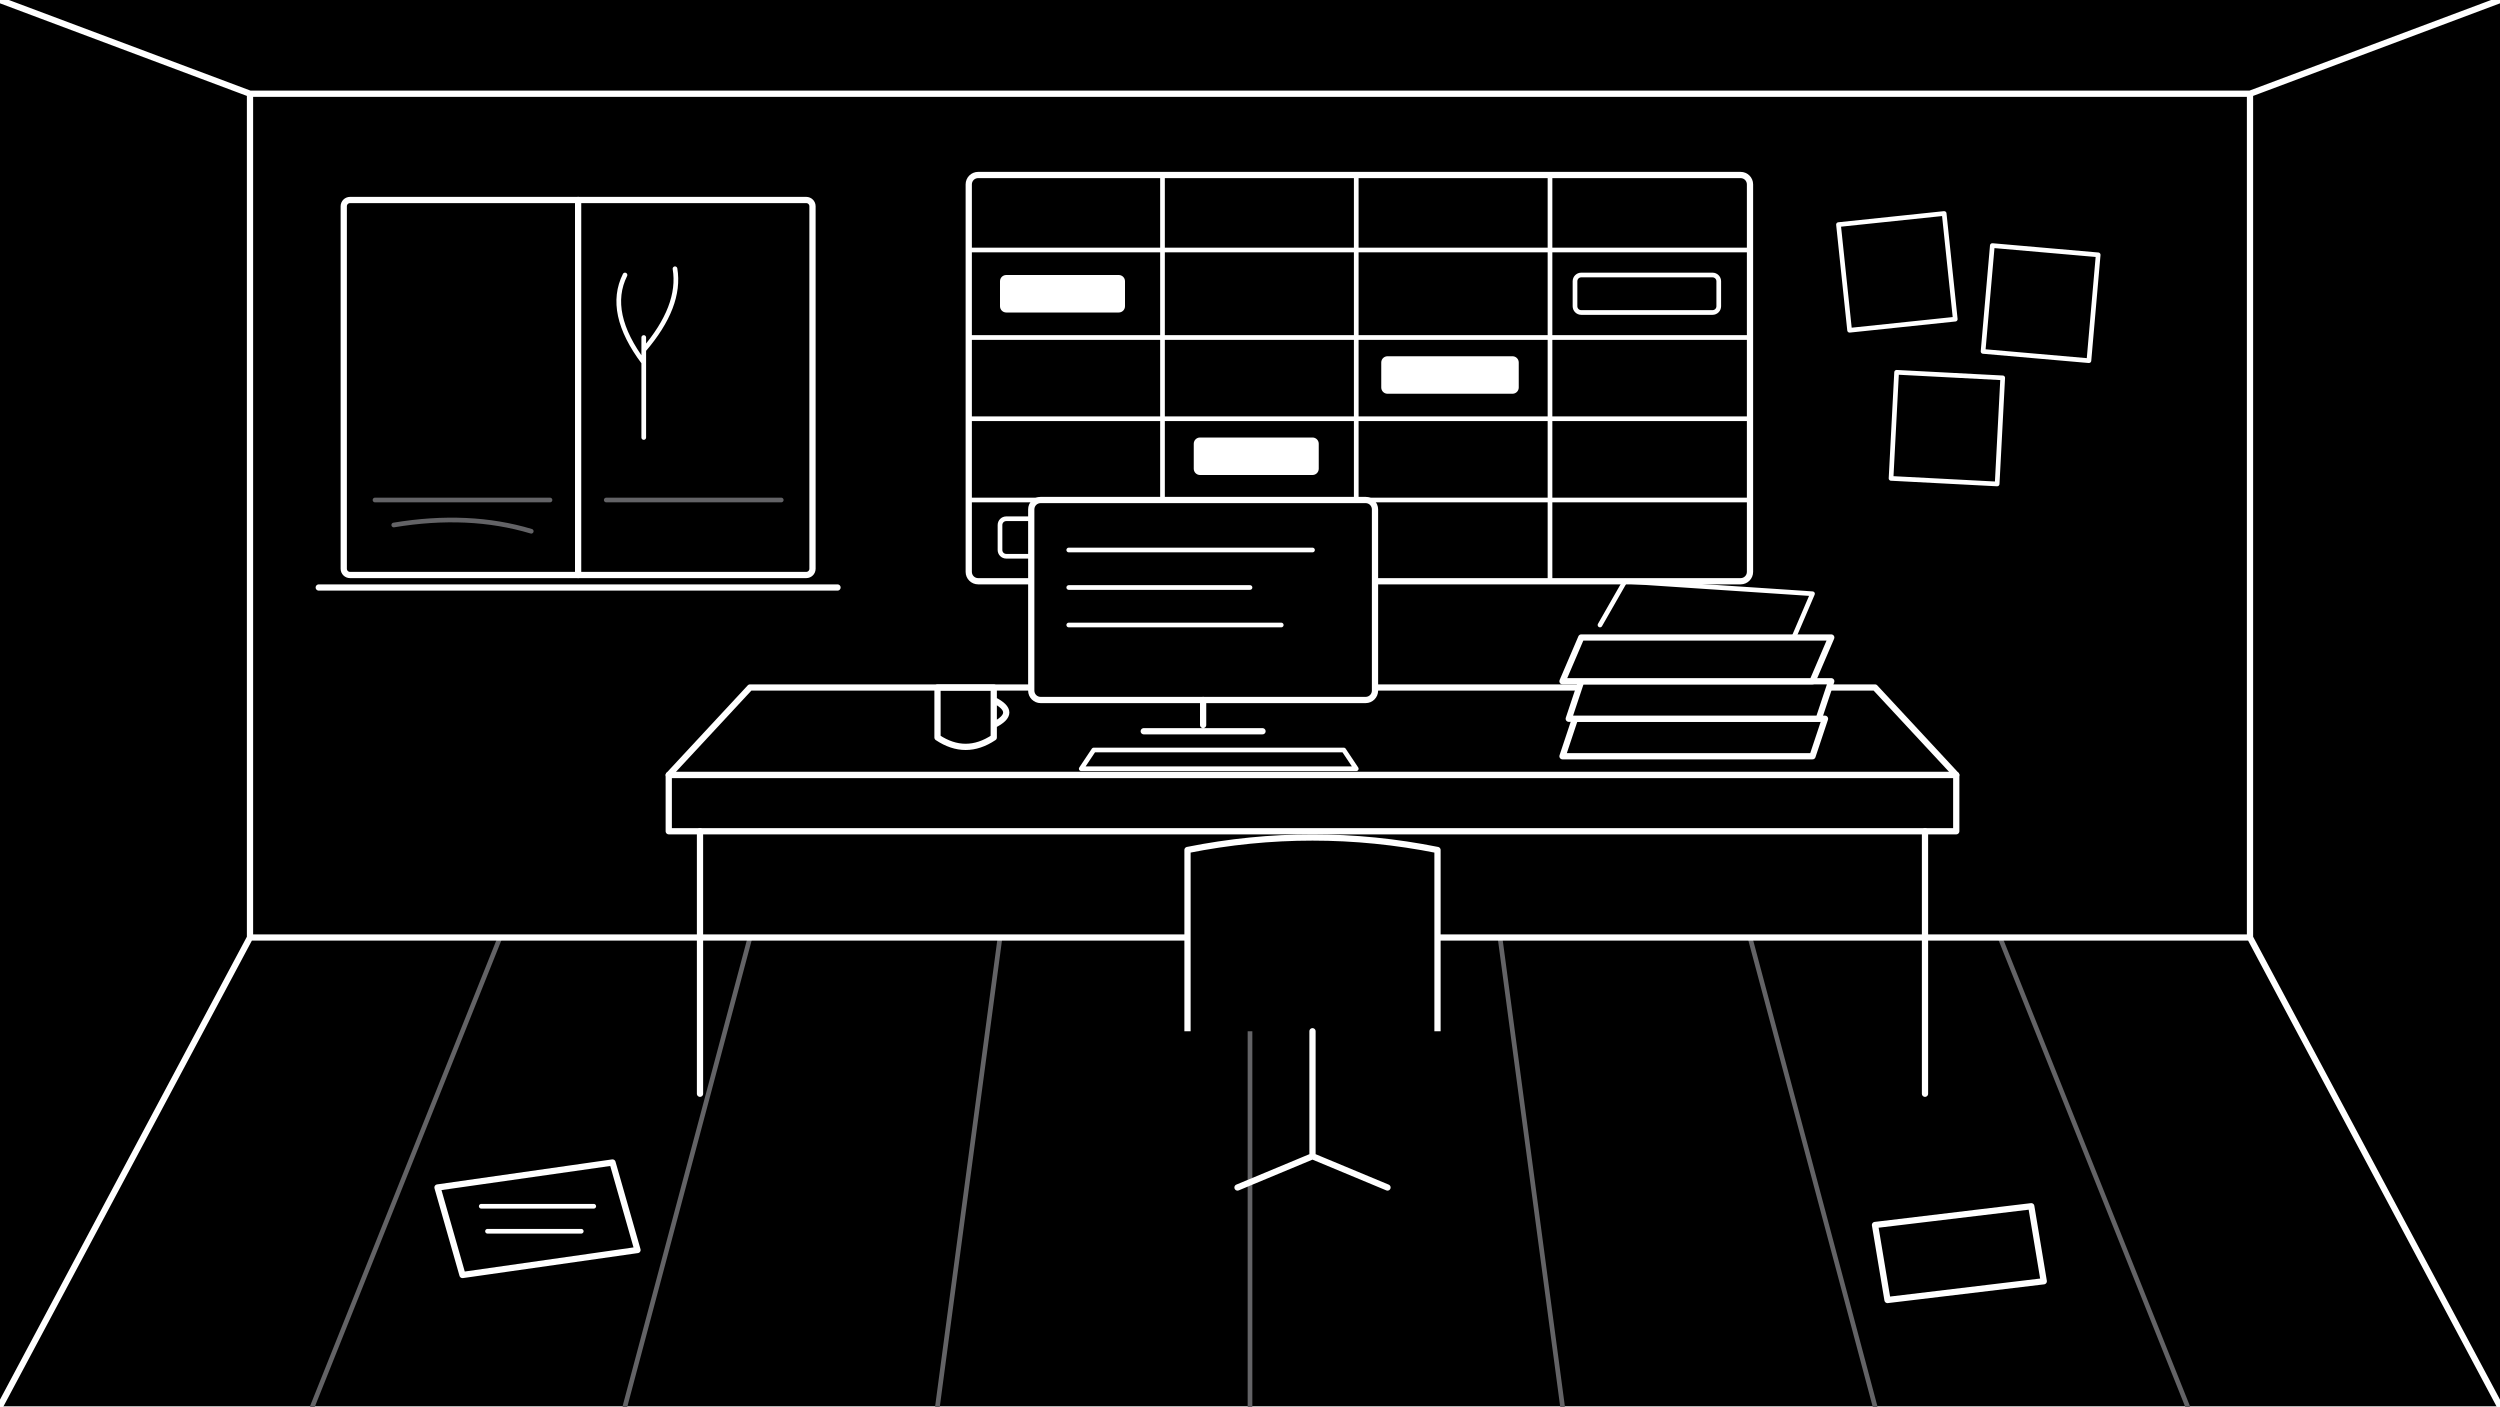
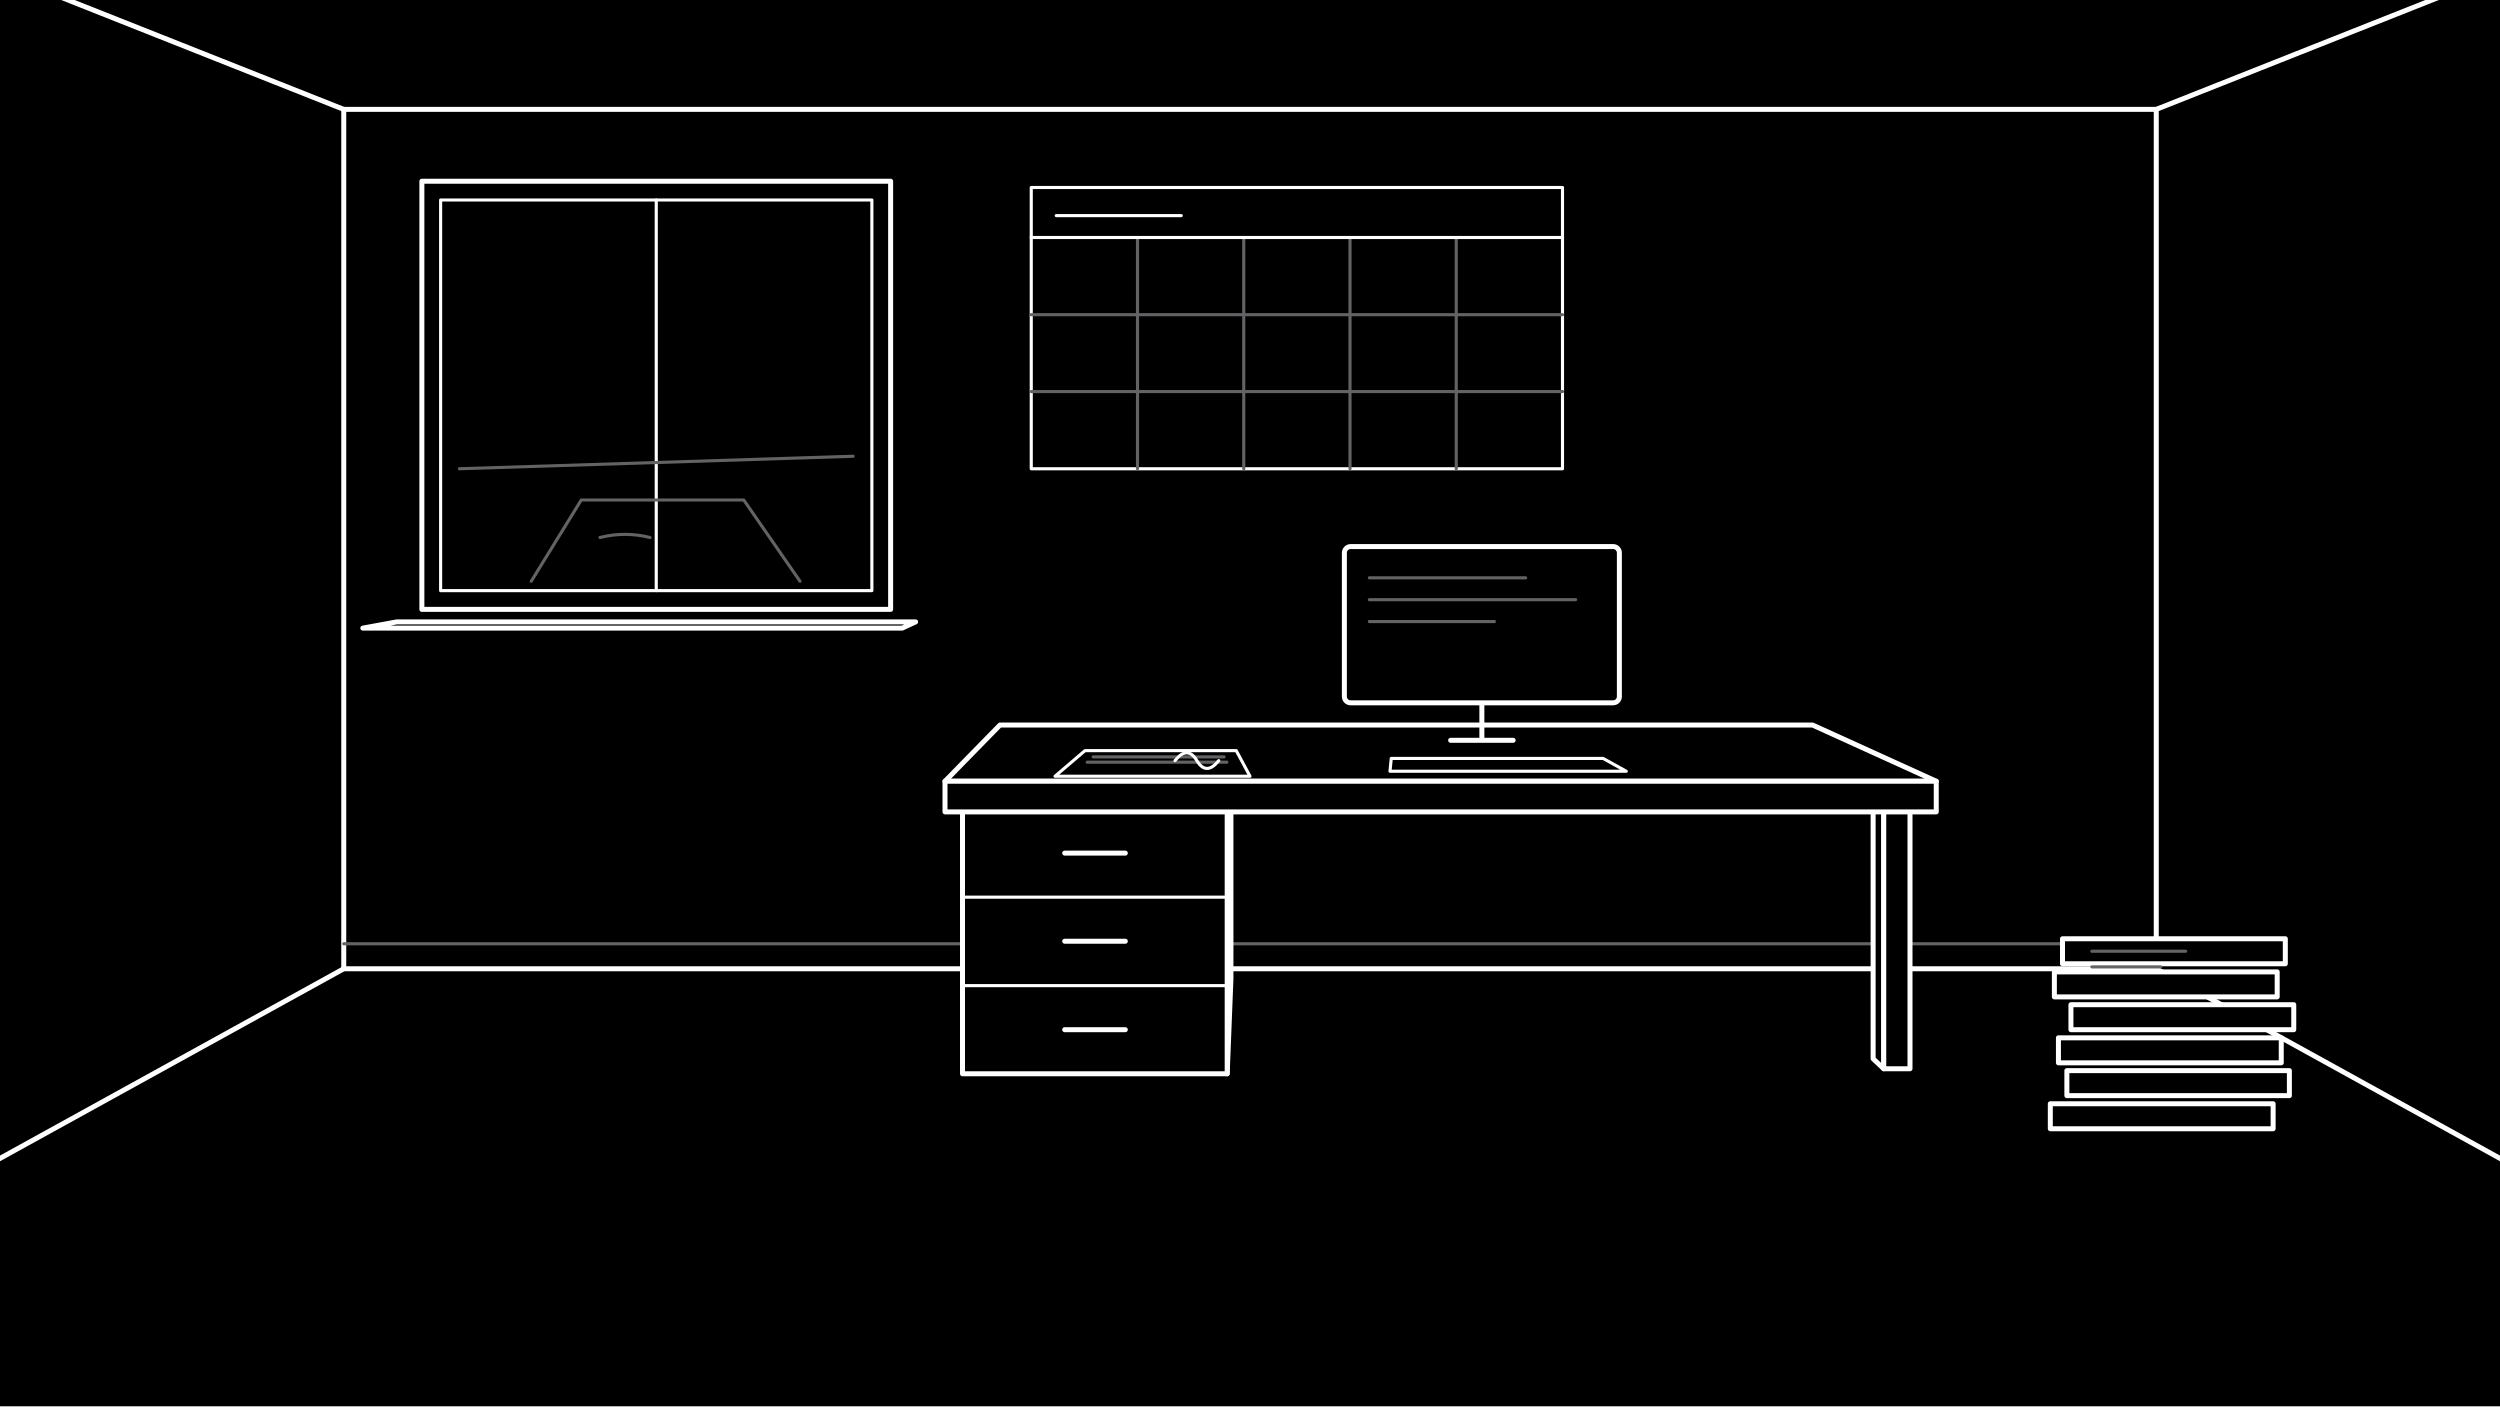
<svg xmlns="http://www.w3.org/2000/svg" viewBox="0 0 800 450">
-   <style>.w{fill:none;stroke:#fff;stroke-width:2;stroke-linejoin:round;stroke-linecap:round}.t{fill:none;stroke:#fff;stroke-width:1.5;stroke-linejoin:round;stroke-linecap:round}.g{fill:none;stroke:#636366;stroke-width:1.5;stroke-linecap:round}.k{fill:#000;stroke:#fff;stroke-width:2;stroke-linejoin:round}.f{fill:#fff}</style>
+   <style>.w{fill:none;stroke:#fff;stroke-width:1.6;stroke-linejoin:round;stroke-linecap:round}.t{fill:none;stroke:#fff;stroke-width:1;stroke-linejoin:round;stroke-linecap:round}.g{fill:none;stroke:#636366;stroke-width:1;stroke-linejoin:round;stroke-linecap:round}.k{fill:#000;stroke:#fff;stroke-width:1.6;stroke-linejoin:round;stroke-linecap:round}.kt{fill:#000;stroke:#fff;stroke-width:1;stroke-linejoin:round;stroke-linecap:round}.b{fill:#000;stroke:#C1121F;stroke-width:1.6;stroke-linejoin:round;stroke-linecap:round}.r{fill:none;stroke:#C1121F;stroke-width:1;stroke-linecap:round;stroke-linejoin:round}.gd{fill:#636366}</style>
  <rect width="800" height="450" fill="#000" />
-   <path class="g" d="M160 300 L100 450 M240 300 L200 450 M320 300 L300 450 M400 300 L400 450 M480 300 L500 450 M560 300 L600 450 M640 300 L700 450" />
-   <path class="w" d="M0 0 L80 30 L720 30 L800 0 M80 30 V300 H720 V30 M80 300 L0 450 M720 300 L800 450" />
-   <rect class="w" x="110" y="64" width="150" height="120" rx="2" />
-   <path class="w" d="M185 64 V184 M102 188 H268" />
-   <path class="g" d="M120 160 H176 M194 160 H250 M126 168 Q150 164 170 170" stroke="#AEAEB2" />
-   <path class="t" d="M206 140 V108 M206 116 Q194 100 200 88 M206 112 Q218 98 216 86" />
-   <rect class="w" x="310" y="56" width="250" height="130" rx="3" />
-   <path class="t" d="M310 80 H560 M372 56 V186 M434 56 V186 M496 56 V186 M310 108 H560 M310 134 H560 M310 160 H560" />
-   <g class="f">
-     <rect x="320" y="88" width="40" height="12" rx="2" />
-     <rect x="442" y="114" width="44" height="12" rx="2" />
-     <rect x="382" y="140" width="40" height="12" rx="2" />
-   </g>
-   <g class="t">
-     <rect x="504" y="88" width="46" height="12" rx="2" />
-     <rect x="320" y="166" width="42" height="12" rx="2" />
-   </g>
-   <g class="t">
-     <rect x="590" y="70" width="34" height="34" transform="rotate(-6 607 87)" />
-     <rect x="636" y="80" width="34" height="34" transform="rotate(5 653 97)" />
-     <rect x="606" y="120" width="34" height="34" transform="rotate(3 623 137)" />
-   </g>
-   <path class="k" d="M240 220 H600 L626 248 H214 Z" />
-   <path class="k" d="M214 248 H626 V266 H214 Z" />
-   <path class="w" d="M224 266 V350 M616 266 V350" />
-   <rect class="k" x="330" y="160" width="110" height="64" rx="3" />
-   <path class="w" d="M385 224 V232 M366 234 H404" />
-   <path class="t" d="M342 176 H420 M342 188 H400 M342 200 H410" />
-   <path class="w" d="M300 236 V220 H318 V236 Q309 242 300 236 Z M318 224 Q326 228 318 232" />
-   <path class="t" d="M350 240 H430 L434 246 H346 Z" />
-   <g class="k">
-     <path d="M500 242 H580 L584 230 H504 Z" />
-     <path d="M502 230 H582 L586 218 H506 Z" />
-     <path d="M500 218 H580 L586 204 H506 Z" />
-   </g>
-   <path class="t" d="M512 200 L520 186 L580 190 L574 204" />
-   <path class="k" d="M380 330 V272 Q420 264 460 272 V330" />
-   <path class="w" d="M420 330 V370 M396 380 L420 370 L444 380" />
-   <path class="w" d="M140 380 L196 372 L204 400 L148 408 Z M600 392 L650 386 L654 410 L604 416 Z" />
-   <path class="t" d="M154 386 H190 M156 394 H186" />
+   <path class="w" d="M110.0 35.0 L690.0 35.0 L690.0 310.0 L110.0 310.0 Z" />
+   <path class="w" d="M110.0 35.0 L-470.0 -195.0" />
+   <path class="w" d="M690.0 35.0 L1270.0 -195.0" />
+   <path class="w" d="M110.0 310.0 L-470.0 630.0" />
+   <path class="w" d="M690.0 310.0 L1270.0 630.0" />
+   <path class="g" d="M110.0 302.0 L690.0 302.0" />
+   <rect class="w" x="135" y="58" width="150" height="137" />
+   <rect class="t" x="141" y="64" width="138" height="125" />
+   <path class="t" d="M210.0 64.0 L210.0 189.0" />
+   <path class="w" d="M127.0 199.0 L293.0 199.0 L288.7 201.0 L116.1 201.0 Z" />
+   <path class="g" d="M147 150 L273 146" />
+   <path class="g" d="M170 186 L186 160 H238 L256 186" />
+   <path class="g" d="M192 172 q8 -2 16 0" />
+   <rect class="t" x="330" y="60" width="170" height="90" />
+   <path class="g" d="M364.0 76.0 L364.0 150.0" />
+   <path class="g" d="M398.0 76.0 L398.0 150.0" />
+   <path class="g" d="M432.0 76.0 L432.0 150.0" />
+   <path class="g" d="M466.0 76.0 L466.0 150.0" />
+   <path class="g" d="M330.0 100.7 L500.0 100.7" />
+   <path class="g" d="M330.0 125.3 L500.0 125.3" />
+   <path class="t" d="M330.0 76.0 L500.0 76.0" />
+   <path class="t" d="M338 69 h40" />
+   <path class="k" d="M599.4 256.2 L602.8 258.0 L602.8 342.0 L599.4 338.8 Z" />
+   <path class="k" d="M599.4 256.2 L607.7 256.2 L611.2 258.0 L602.8 258.0 Z" />
+   <path class="k" d="M602.8 258.0 L611.2 258.0 L611.2 342.0 L602.8 342.0 Z" />
+   <path class="k" d="M393.9 241.8 L392.7 258.9 L392.7 343.6 L393.9 313.2 Z" />
+   <path class="k" d="M322.5 241.8 L393.9 241.8 L392.7 258.9 L308.0 258.9 Z" />
+   <path class="k" d="M308.0 258.9 L392.7 258.9 L392.7 343.6 L308.0 343.6 Z" />
+   <path class="t" d="M308.0 287.1 L392.7 287.1" />
+   <path class="t" d="M308.0 315.4 L392.7 315.4" />
+   <path class="w" d="M340.7 273.0 L360.1 273.0" />
+   <path class="w" d="M340.7 301.2 L360.1 301.2" />
+   <path class="w" d="M340.7 329.5 L360.1 329.5" />
+   <path class="k" d="M320.0 232.0 L580.0 232.0 L619.6 250.0 L302.4 250.0 Z" />
+   <path class="k" d="M302.4 250.0 L619.6 250.0 L619.6 259.8 L302.4 259.8 Z" />
+   <path class="w" d="M464.2 236.9 h20 M474.2 236.9 v-14" />
+   <rect class="k" x="430.2" y="174.9" width="88" height="50" rx="2" />
+   <path class="g" d="M438.2 184.9 h50 M438.2 191.9 h66 M438.2 198.9 h40" />
+   <path class="kt" d="M445.2 242.7 L513.0 242.7 L520.4 246.8 L444.8 246.8 Z" />
+   <path class="kt" d="M347.2 240.2 L395.6 240.2 L400.0 248.4 L337.6 248.4 Z" />
+   <path class="g" d="M349.8 242.2 L391.7 242.2" />
+   <path class="g" d="M347.9 243.9 L392.6 243.9" />
+   <path class="t" d="M376.0 243.4 q4 -5 7 0 t7 0" />
+   <path class="k" d="M656.1 353.2 L727.4 353.2 L727.4 361.2 L656.1 361.2 Z" />
+   <path class="k" d="M661.4 342.6 L732.6 342.6 L732.6 350.6 L661.4 350.6 Z" />
+   <path class="k" d="M658.7 332.1 L730.0 332.1 L730.0 340.1 L658.7 340.1 Z" />
+   <path class="k" d="M662.7 321.5 L734.0 321.5 L734.0 329.5 L662.7 329.5 Z" />
+   <path class="k" d="M657.4 311.0 L728.7 311.0 L728.7 319.0 L657.4 319.0 Z" />
+   <path class="k" d="M660.0 300.4 L731.3 300.4 L731.3 308.4 L660.0 308.4 Z" />
+   <path class="g" d="M669.4 304.4 h30 M669.4 309.4 h22" />
</svg>
